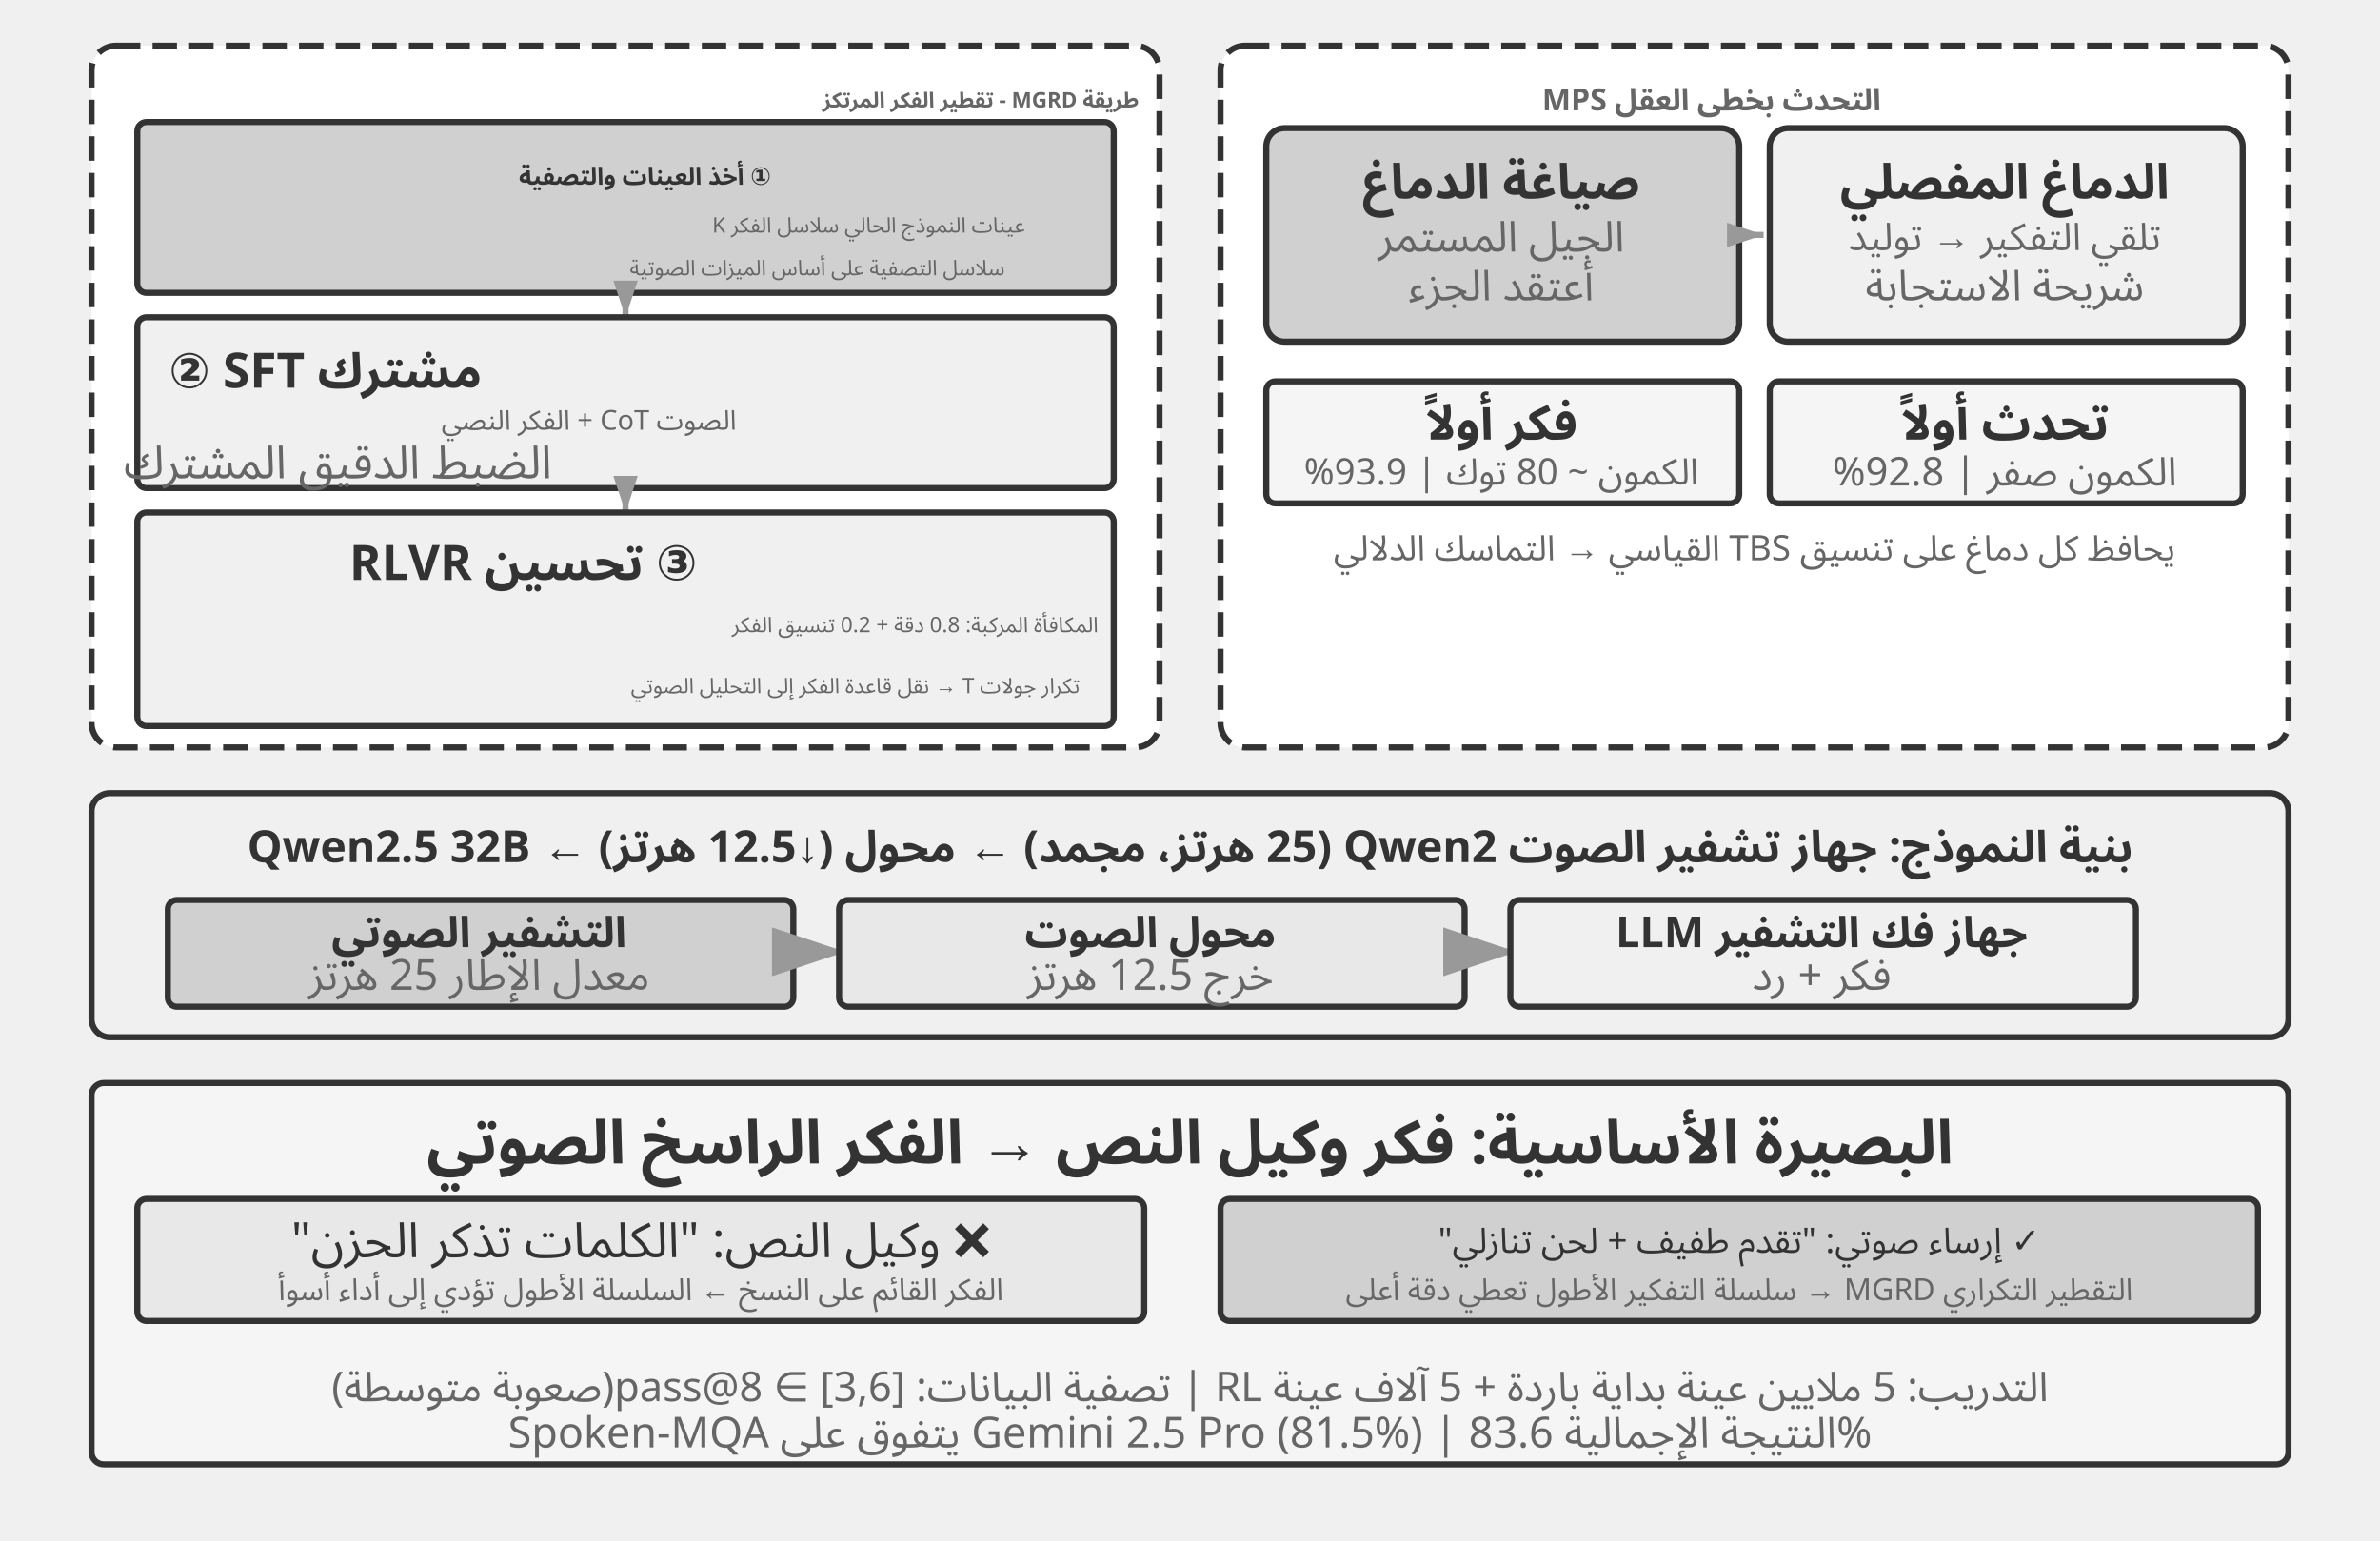
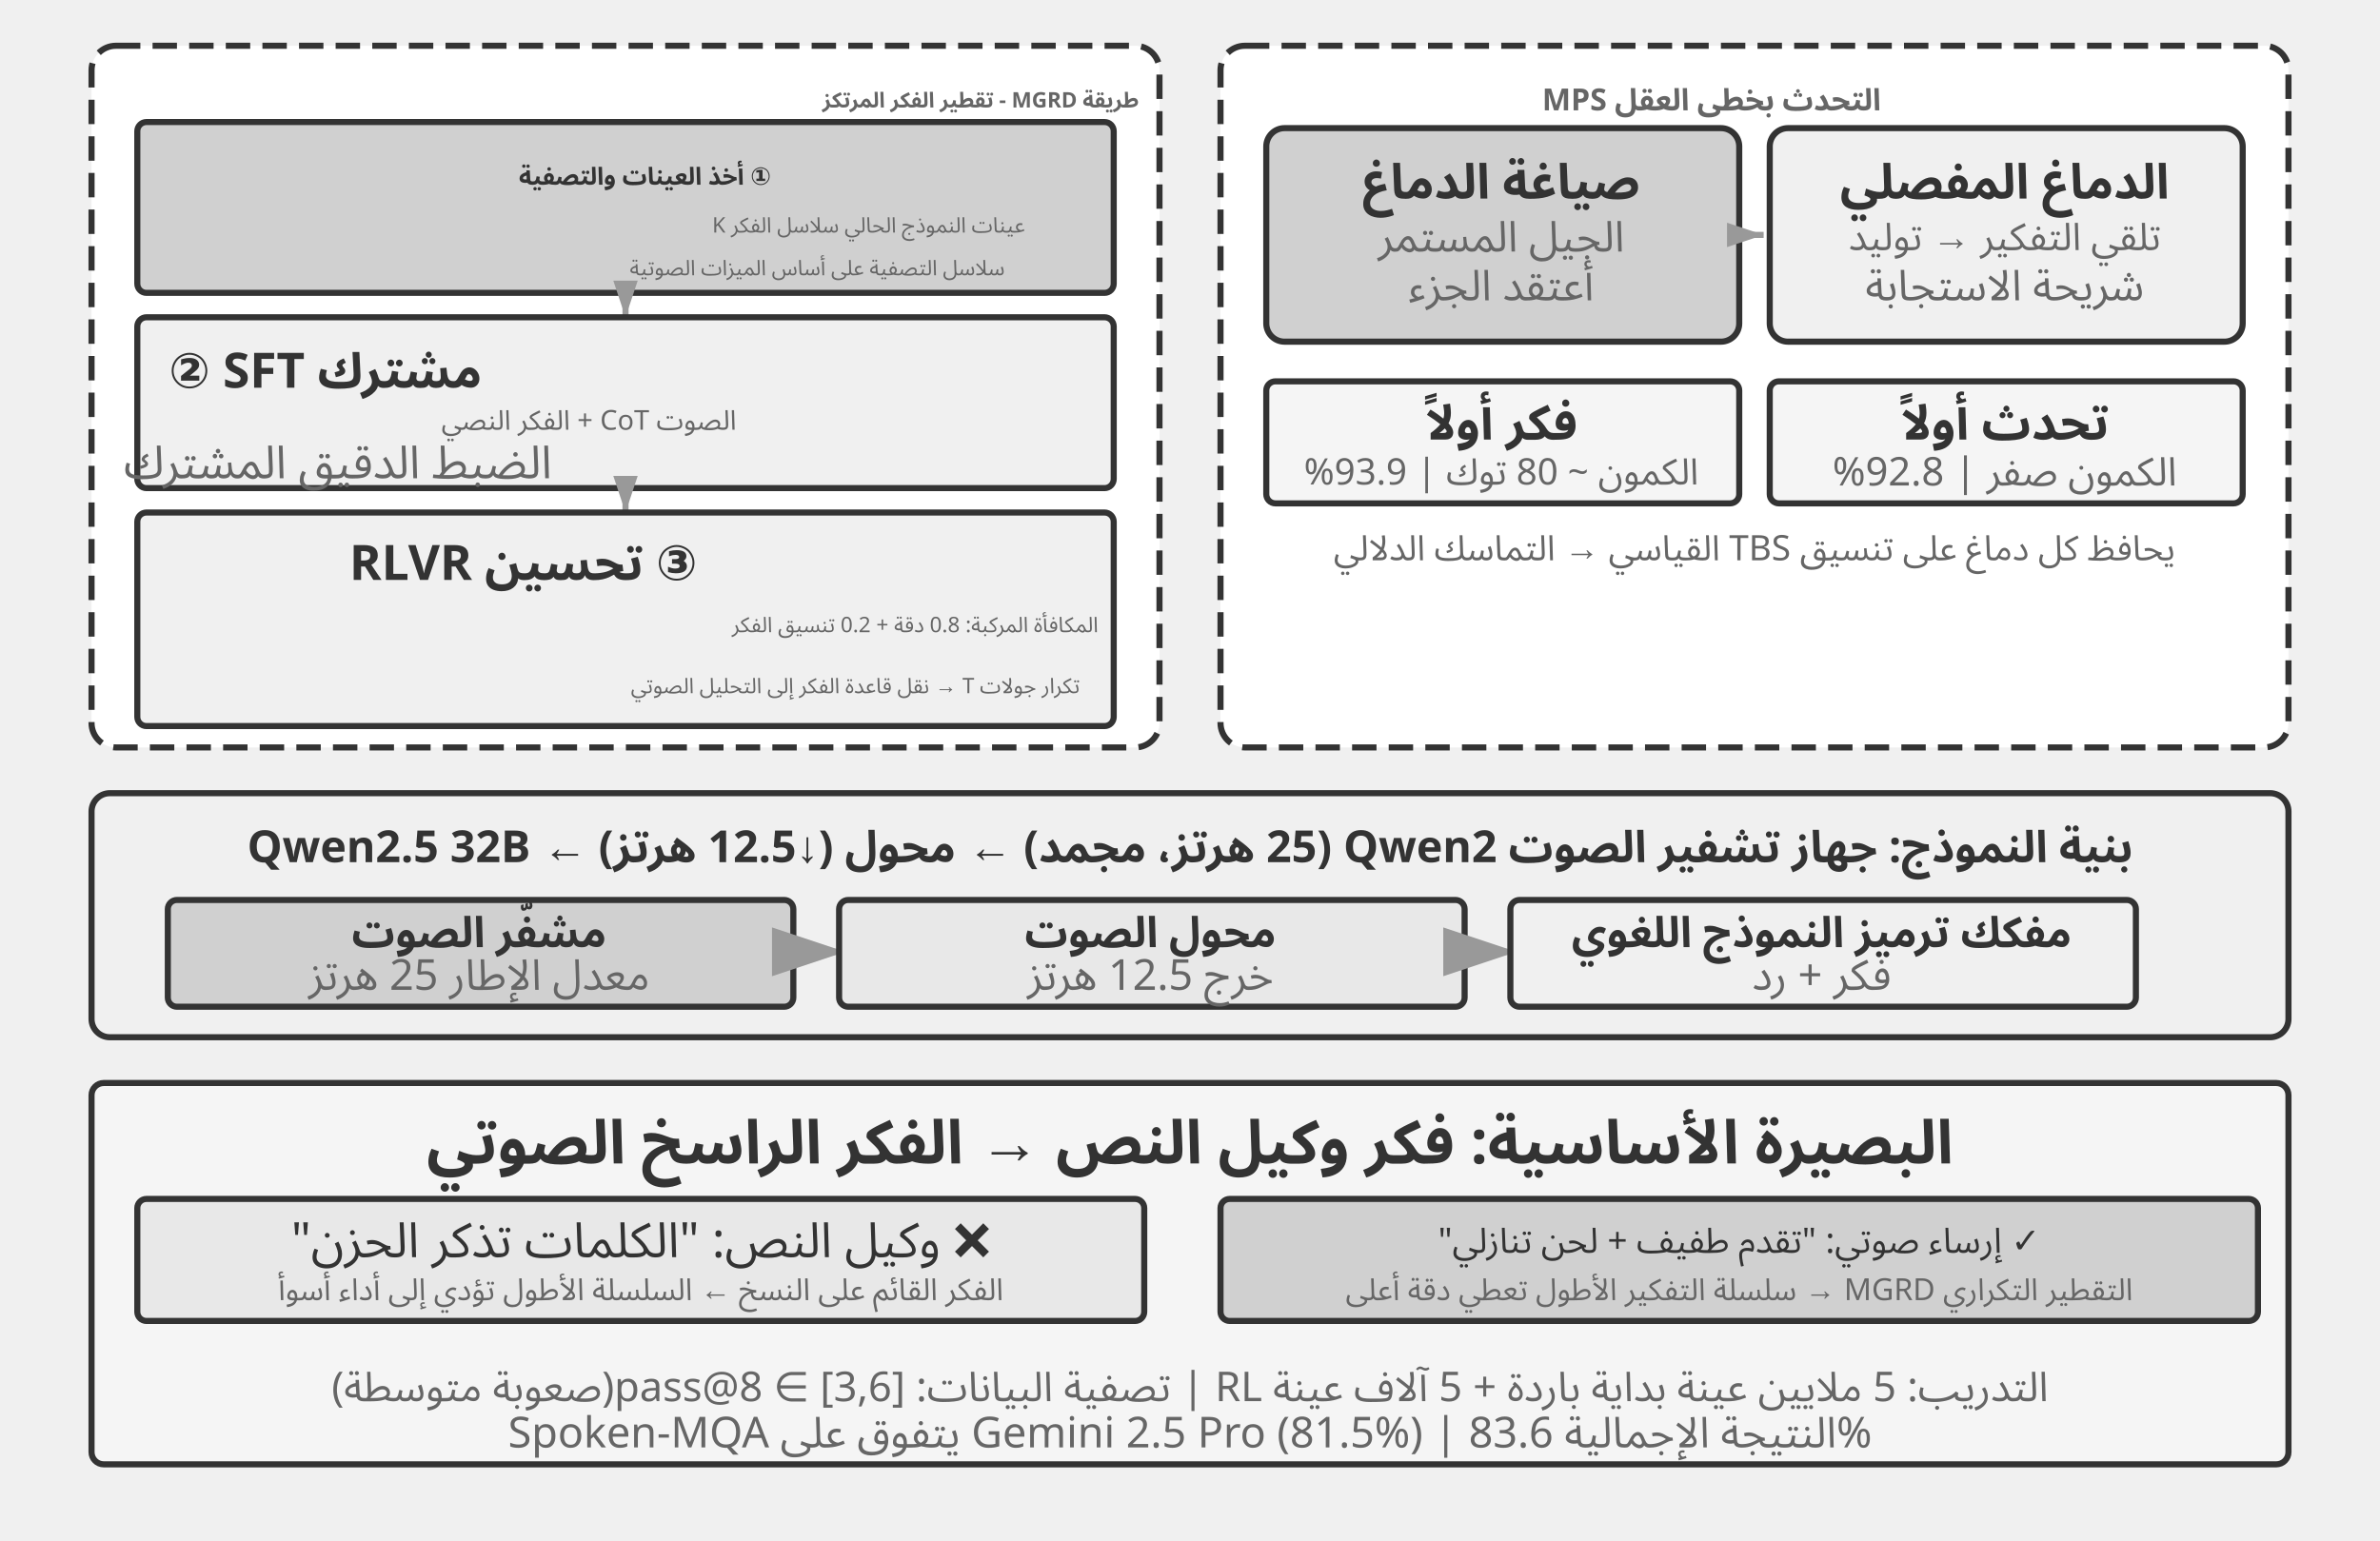
<svg xmlns="http://www.w3.org/2000/svg" viewBox="0 40 780 505" width="780" height="505" style="background:#ffffff">
  <defs>
    <marker id="ah" markerWidth="12" markerHeight="8" refX="12" refY="4" orient="auto">
      <polygon points="0 0, 12 4, 0 8" fill="#333333" />
    </marker>
    <marker id="ah-light" markerWidth="12" markerHeight="8" refX="12" refY="4" orient="auto">
      <polygon points="0 0, 12 4, 0 8" fill="#999999" />
    </marker>
    <marker id="ah-sm" markerWidth="6" markerHeight="4" refX="6" refY="2" orient="auto">
      <polygon points="0 0, 6 2, 0 4" fill="#999999" />
    </marker>
  </defs>
  <rect x="30" y="55" width="350" height="230" rx="8" fill="#ffffff" stroke="#333333" stroke-width="2" stroke-dasharray="8,4" />
  <text x="373.239" y="73" font-family="Arial, 'Helvetica Neue', Helvetica, 'PingFang SC', 'Microsoft YaHei', sans-serif" font-size="7" fill="#666666" text-anchor="start" dominant-baseline="central" font-weight="bold" direction="rtl" unicode-bidi="plaintext" style="font-family:'Noto Sans Arabic','Noto Sans',Arial,sans-serif">طريقة MGRD - تقطير الفكر المرتكز</text>
  <rect x="45" y="80" width="320" height="56" rx="3" fill="#d0d0d0" stroke="#333333" stroke-width="2" />
  <text x="252.699" y="98" font-family="Arial, 'Helvetica Neue', Helvetica, 'PingFang SC', 'Microsoft YaHei', sans-serif" font-size="8" fill="#333333" text-anchor="start" dominant-baseline="central" font-weight="bold" direction="rtl" unicode-bidi="plaintext" style="font-family:'Noto Sans Arabic','Noto Sans',Arial,sans-serif">① أخذ العينات والتصفية</text>
  <text x="335.945" y="114" font-family="Arial, 'Helvetica Neue', Helvetica, 'PingFang SC', 'Microsoft YaHei', sans-serif" font-size="7" fill="#666666" text-anchor="start" dominant-baseline="central" font-weight="normal" direction="rtl" unicode-bidi="plaintext" style="font-family:'Noto Sans Arabic','Noto Sans',Arial,sans-serif">عينات النموذج الحالي سلاسل الفكر K</text>
  <text x="329.285" y="128" font-family="Arial, 'Helvetica Neue', Helvetica, 'PingFang SC', 'Microsoft YaHei', sans-serif" font-size="7" fill="#666666" text-anchor="start" dominant-baseline="central" font-weight="normal" direction="rtl" unicode-bidi="plaintext" style="font-family:'Noto Sans Arabic','Noto Sans',Arial,sans-serif">سلاسل التصفية على أساس الميزات الصوتية</text>
  <line x1="205" y1="136" x2="205" y2="144" stroke="#999999" stroke-width="2" marker-end="url(#ah-sm)" />
  <rect x="45" y="144" width="320" height="56" rx="3" fill="#f0f0f0" stroke="#333333" stroke-width="2" />
  <text x="157.913" y="162" font-family="Arial, 'Helvetica Neue', Helvetica, 'PingFang SC', 'Microsoft YaHei', sans-serif" font-size="16" fill="#333333" text-anchor="start" dominant-baseline="central" font-weight="bold" direction="rtl" unicode-bidi="plaintext" style="font-family:'Noto Sans Arabic','Noto Sans',Arial,sans-serif">② SFT مشترك</text>
  <text x="241.34" y="178" font-family="Arial, 'Helvetica Neue', Helvetica, 'PingFang SC', 'Microsoft YaHei', sans-serif" font-size="9" fill="#666666" text-anchor="start" dominant-baseline="central" font-weight="normal" direction="rtl" unicode-bidi="plaintext" style="font-family:'Noto Sans Arabic','Noto Sans',Arial,sans-serif">الصوت CoT + الفكر النصي</text>
  <text x="180.875" y="192" font-family="Arial, 'Helvetica Neue', Helvetica, 'PingFang SC', 'Microsoft YaHei', sans-serif" font-size="15" fill="#666666" text-anchor="start" dominant-baseline="central" font-weight="normal" direction="rtl" unicode-bidi="plaintext" style="font-family:'Noto Sans Arabic','Noto Sans',Arial,sans-serif">الضبط الدقيق المشترك</text>
  <line x1="205" y1="200" x2="205" y2="208" stroke="#999999" stroke-width="2" marker-end="url(#ah-sm)" />
  <rect x="45" y="208" width="320" height="70" rx="3" fill="#f0f0f0" stroke="#333333" stroke-width="2" />
  <text x="228.522" y="225" font-family="Arial, 'Helvetica Neue', Helvetica, 'PingFang SC', 'Microsoft YaHei', sans-serif" font-size="16" fill="#333333" text-anchor="start" dominant-baseline="central" font-weight="bold" direction="rtl" unicode-bidi="plaintext" style="font-family:'Noto Sans Arabic','Noto Sans',Arial,sans-serif">③ تحسين RLVR</text>
  <text x="359.925" y="245" font-family="Arial, 'Helvetica Neue', Helvetica, 'PingFang SC', 'Microsoft YaHei', sans-serif" font-size="7" fill="#666666" text-anchor="start" dominant-baseline="central" font-weight="normal" direction="rtl" unicode-bidi="plaintext" style="font-family:'Noto Sans Arabic','Noto Sans',Arial,sans-serif">المكافأة المركبة: 0.8 دقة + 0.2 تنسيق الفكر</text>
  <text x="353.887" y="265" font-family="Arial, 'Helvetica Neue', Helvetica, 'PingFang SC', 'Microsoft YaHei', sans-serif" font-size="7" fill="#666666" text-anchor="start" dominant-baseline="central" font-weight="normal" direction="rtl" unicode-bidi="plaintext" style="font-family:'Noto Sans Arabic','Noto Sans',Arial,sans-serif">تكرار جولات T → نقل قاعدة الفكر إلى التحليل الصوتي</text>
  <rect x="400" y="55" width="350" height="230" rx="8" fill="#ffffff" stroke="#333333" stroke-width="2" stroke-dasharray="8,4" />
  <text x="616.435" y="73" font-family="Arial, 'Helvetica Neue', Helvetica, 'PingFang SC', 'Microsoft YaHei', sans-serif" font-size="10" fill="#666666" text-anchor="start" dominant-baseline="central" font-weight="bold" direction="rtl" unicode-bidi="plaintext" style="font-family:'Noto Sans Arabic','Noto Sans',Arial,sans-serif">MPS التحدث بخطى العقل</text>
  <rect x="415" y="82" width="155" height="70" rx="6" fill="#d0d0d0" stroke="#333333" stroke-width="2" />
  <text x="492" y="100" font-family="Arial, 'Helvetica Neue', Helvetica, 'PingFang SC', 'Microsoft YaHei', sans-serif" font-size="16" fill="#333333" text-anchor="middle" dominant-baseline="central" font-weight="bold" direction="rtl" unicode-bidi="plaintext" style="font-family:'Noto Sans Arabic','Noto Sans',Arial,sans-serif">صياغة الدماغ</text>
  <text x="492" y="118" font-family="Arial, 'Helvetica Neue', Helvetica, 'PingFang SC', 'Microsoft YaHei', sans-serif" font-size="14" fill="#666666" text-anchor="middle" dominant-baseline="central" font-weight="normal" direction="rtl" unicode-bidi="plaintext" style="font-family:'Noto Sans Arabic','Noto Sans',Arial,sans-serif">الجيل المستمر</text>
  <text x="492" y="134" font-family="Arial, 'Helvetica Neue', Helvetica, 'PingFang SC', 'Microsoft YaHei', sans-serif" font-size="14" fill="#666666" text-anchor="middle" dominant-baseline="central" font-weight="normal" direction="rtl" unicode-bidi="plaintext" style="font-family:'Noto Sans Arabic','Noto Sans',Arial,sans-serif">أعتقد الجزء</text>
  <rect x="580" y="82" width="155" height="70" rx="6" fill="#f0f0f0" stroke="#333333" stroke-width="2" />
  <text x="657" y="100" font-family="Arial, 'Helvetica Neue', Helvetica, 'PingFang SC', 'Microsoft YaHei', sans-serif" font-size="16" fill="#333333" text-anchor="middle" dominant-baseline="central" font-weight="bold" direction="rtl" unicode-bidi="plaintext" style="font-family:'Noto Sans Arabic','Noto Sans',Arial,sans-serif">الدماغ المفصلي</text>
  <text x="657" y="118" font-family="Arial, 'Helvetica Neue', Helvetica, 'PingFang SC', 'Microsoft YaHei', sans-serif" font-size="12.5" fill="#666666" text-anchor="middle" dominant-baseline="central" font-weight="normal" direction="rtl" unicode-bidi="plaintext" style="font-family:'Noto Sans Arabic','Noto Sans',Arial,sans-serif">تلقي التفكير → توليد</text>
  <text x="657" y="134" font-family="Arial, 'Helvetica Neue', Helvetica, 'PingFang SC', 'Microsoft YaHei', sans-serif" font-size="14" fill="#666666" text-anchor="middle" dominant-baseline="central" font-weight="normal" direction="rtl" unicode-bidi="plaintext" style="font-family:'Noto Sans Arabic','Noto Sans',Arial,sans-serif">شريحة الاستجابة</text>
  <line x1="570" y1="117" x2="578" y2="117" stroke="#999999" stroke-width="2" marker-end="url(#ah-sm)" />
  <rect x="415" y="165" width="155" height="40" rx="3" fill="#f5f5f5" stroke="#333333" stroke-width="2" />
  <text x="492" y="179" font-family="Arial, 'Helvetica Neue', Helvetica, 'PingFang SC', 'Microsoft YaHei', sans-serif" font-size="16" fill="#333333" text-anchor="middle" dominant-baseline="central" font-weight="bold" direction="rtl" unicode-bidi="plaintext" style="font-family:'Noto Sans Arabic','Noto Sans',Arial,sans-serif">فكر أولاً</text>
  <text x="492" y="195" font-family="Arial, 'Helvetica Neue', Helvetica, 'PingFang SC', 'Microsoft YaHei', sans-serif" font-size="12" fill="#666666" text-anchor="middle" dominant-baseline="central" font-weight="normal" direction="rtl" unicode-bidi="plaintext" style="font-family:'Noto Sans Arabic','Noto Sans',Arial,sans-serif">الكمون ~ 80 توك | 93.9%</text>
  <rect x="580" y="165" width="155" height="40" rx="3" fill="#f5f5f5" stroke="#333333" stroke-width="2" />
  <text x="657" y="179" font-family="Arial, 'Helvetica Neue', Helvetica, 'PingFang SC', 'Microsoft YaHei', sans-serif" font-size="16" fill="#333333" text-anchor="middle" dominant-baseline="central" font-weight="bold" direction="rtl" unicode-bidi="plaintext" style="font-family:'Noto Sans Arabic','Noto Sans',Arial,sans-serif">تحدث أولاً</text>
  <text x="657" y="195" font-family="Arial, 'Helvetica Neue', Helvetica, 'PingFang SC', 'Microsoft YaHei', sans-serif" font-size="13" fill="#666666" text-anchor="middle" dominant-baseline="central" font-weight="normal" direction="rtl" unicode-bidi="plaintext" style="font-family:'Noto Sans Arabic','Noto Sans',Arial,sans-serif">الكمون صفر | 92.8%</text>
  <text x="575" y="220" font-family="Arial, 'Helvetica Neue', Helvetica, 'PingFang SC', 'Microsoft YaHei', sans-serif" font-size="11.5" fill="#666666" text-anchor="middle" dominant-baseline="central" font-weight="normal" direction="rtl" unicode-bidi="plaintext" style="font-family:'Noto Sans Arabic','Noto Sans',Arial,sans-serif">يحافظ كل دماغ على تنسيق TBS القياسي → التماسك الدلالي</text>
  <rect x="30" y="300" width="720" height="80" rx="6" fill="#f0f0f0" stroke="#333333" stroke-width="2" />
  <text x="390" y="318" font-family="Arial, 'Helvetica Neue', Helvetica, 'PingFang SC', 'Microsoft YaHei', sans-serif" font-size="14.5" fill="#333333" text-anchor="middle" dominant-baseline="central" font-weight="bold" direction="rtl" unicode-bidi="plaintext" style="font-family:'Noto Sans Arabic','Noto Sans',Arial,sans-serif">بنية النموذج: جهاز تشفير الصوت Qwen2 (25 هرتز، مجمد) ← محول (↓12.5 هرتز) ← Qwen2.5 32B</text>
  <rect x="55" y="335" width="205" height="35" rx="3" fill="#d0d0d0" stroke="#333333" stroke-width="2" />
-   <text x="157" y="346" font-family="Arial, 'Helvetica Neue', Helvetica, 'PingFang SC', 'Microsoft YaHei', sans-serif" font-size="14" fill="#333333" text-anchor="middle" dominant-baseline="central" font-weight="bold" direction="rtl" unicode-bidi="plaintext" style="font-family:'Noto Sans Arabic','Noto Sans',Arial,sans-serif">التشفير الصوتي</text>
+   <text x="157" y="346" font-family="Arial, 'Helvetica Neue', Helvetica, 'PingFang SC', 'Microsoft YaHei', sans-serif" font-size="14" fill="#333333" text-anchor="middle" dominant-baseline="central" font-weight="bold" direction="rtl" unicode-bidi="plaintext" style="font-family:'Noto Sans Arabic','Noto Sans',Arial,sans-serif">مشفّر الصوت</text>
  <text x="157" y="360" font-family="Arial, 'Helvetica Neue', Helvetica, 'PingFang SC', 'Microsoft YaHei', sans-serif" font-size="14" fill="#666666" text-anchor="middle" dominant-baseline="central" font-weight="normal" direction="rtl" unicode-bidi="plaintext" style="font-family:'Noto Sans Arabic','Noto Sans',Arial,sans-serif">معدل الإطار 25 هرتز</text>
  <line x1="262" y1="352" x2="277" y2="352" stroke="#999999" stroke-width="2" marker-end="url(#ah-light)" />
  <rect x="275" y="335" width="205" height="35" rx="3" fill="#e8e8e8" stroke="#333333" stroke-width="2" />
  <text x="377" y="346" font-family="Arial, 'Helvetica Neue', Helvetica, 'PingFang SC', 'Microsoft YaHei', sans-serif" font-size="14" fill="#333333" text-anchor="middle" dominant-baseline="central" font-weight="bold" direction="rtl" unicode-bidi="plaintext" style="font-family:'Noto Sans Arabic','Noto Sans',Arial,sans-serif">محول الصوت</text>
  <text x="377" y="360" font-family="Arial, 'Helvetica Neue', Helvetica, 'PingFang SC', 'Microsoft YaHei', sans-serif" font-size="14" fill="#666666" text-anchor="middle" dominant-baseline="central" font-weight="normal" direction="rtl" unicode-bidi="plaintext" style="font-family:'Noto Sans Arabic','Noto Sans',Arial,sans-serif">خرج 12.5 هرتز</text>
  <line x1="482" y1="352" x2="497" y2="352" stroke="#999999" stroke-width="2" marker-end="url(#ah-light)" />
  <rect x="495" y="335" width="205" height="35" rx="3" fill="#f0f0f0" stroke="#333333" stroke-width="2" />
-   <text x="597" y="346" font-family="Arial, 'Helvetica Neue', Helvetica, 'PingFang SC', 'Microsoft YaHei', sans-serif" font-size="14" fill="#333333" text-anchor="middle" dominant-baseline="central" font-weight="bold" direction="rtl" unicode-bidi="plaintext" style="font-family:'Noto Sans Arabic','Noto Sans',Arial,sans-serif">جهاز فك التشفير LLM</text>
+   <text x="597" y="346" font-family="Arial, 'Helvetica Neue', Helvetica, 'PingFang SC', 'Microsoft YaHei', sans-serif" font-size="14" fill="#333333" text-anchor="middle" dominant-baseline="central" font-weight="bold" direction="rtl" unicode-bidi="plaintext" style="font-family:'Noto Sans Arabic','Noto Sans',Arial,sans-serif">مفكك ترميز النموذج اللغوي</text>
  <text x="597" y="360" font-family="Arial, 'Helvetica Neue', Helvetica, 'PingFang SC', 'Microsoft YaHei', sans-serif" font-size="14" fill="#666666" text-anchor="middle" dominant-baseline="central" font-weight="normal" direction="rtl" unicode-bidi="plaintext" style="font-family:'Noto Sans Arabic','Noto Sans',Arial,sans-serif">فكر + رد</text>
  <rect x="30" y="395" width="720" height="125" rx="4" fill="#f5f5f5" stroke="#333333" stroke-width="2" />
  <text x="390" y="415" font-family="Arial, 'Helvetica Neue', Helvetica, 'PingFang SC', 'Microsoft YaHei', sans-serif" font-size="20" fill="#333333" text-anchor="middle" dominant-baseline="central" font-weight="bold" direction="rtl" unicode-bidi="plaintext" style="font-family:'Noto Sans Arabic','Noto Sans',Arial,sans-serif">البصيرة الأساسية: فكر وكيل النص → الفكر الراسخ الصوتي</text>
  <rect x="45" y="433" width="330" height="40" rx="3" fill="#e8e8e8" stroke="#333333" stroke-width="2" />
  <text x="210" y="447" font-family="Arial, 'Helvetica Neue', Helvetica, 'PingFang SC', 'Microsoft YaHei', sans-serif" font-size="16" fill="#333333" text-anchor="middle" dominant-baseline="central" font-weight="normal" direction="rtl" unicode-bidi="plaintext" style="font-family:'Noto Sans Arabic','Noto Sans',Arial,sans-serif">❌ وكيل النص: "الكلمات تذكر الحزن"</text>
  <text x="210" y="463" font-family="Arial, 'Helvetica Neue', Helvetica, 'PingFang SC', 'Microsoft YaHei', sans-serif" font-size="10" fill="#666666" text-anchor="middle" dominant-baseline="central" font-weight="normal" direction="rtl" unicode-bidi="plaintext" style="font-family:'Noto Sans Arabic','Noto Sans',Arial,sans-serif">الفكر القائم على النسخ ← السلسلة الأطول تؤدي إلى أداء أسوأ</text>
  <rect x="400" y="433" width="340" height="40" rx="3" fill="#d0d0d0" stroke="#333333" stroke-width="2" />
  <text x="570" y="447" font-family="Arial, 'Helvetica Neue', Helvetica, 'PingFang SC', 'Microsoft YaHei', sans-serif" font-size="11.5" fill="#333333" text-anchor="middle" dominant-baseline="central" font-weight="normal" direction="rtl" unicode-bidi="plaintext" style="font-family:'Noto Sans Arabic','Noto Sans',Arial,sans-serif">✓ إرساء صوتي: "تقدم طفيف + لحن تنازلي"</text>
  <text x="570" y="463" font-family="Arial, 'Helvetica Neue', Helvetica, 'PingFang SC', 'Microsoft YaHei', sans-serif" font-size="10" fill="#666666" text-anchor="middle" dominant-baseline="central" font-weight="normal" direction="rtl" unicode-bidi="plaintext" style="font-family:'Noto Sans Arabic','Noto Sans',Arial,sans-serif">التقطير التكراري MGRD → سلسلة التفكير الأطول تعطي دقة أعلى</text>
  <text x="390" y="495" font-family="Arial, 'Helvetica Neue', Helvetica, 'PingFang SC', 'Microsoft YaHei', sans-serif" font-size="13.5" fill="#666666" text-anchor="middle" dominant-baseline="central" font-weight="normal" direction="rtl" unicode-bidi="plaintext" style="font-family:'Noto Sans Arabic','Noto Sans',Arial,sans-serif">التدريب: 5 ملايين عينة بداية باردة + 5 آلاف عينة RL | تصفية البيانات: pass@8 ∈ [3,6](صعوبة متوسطة)</text>
  <text x="390" y="510" font-family="Arial, 'Helvetica Neue', Helvetica, 'PingFang SC', 'Microsoft YaHei', sans-serif" font-size="14" fill="#666666" text-anchor="middle" dominant-baseline="central" font-weight="normal" direction="rtl" unicode-bidi="plaintext" style="font-family:'Noto Sans Arabic','Noto Sans',Arial,sans-serif">Spoken-MQA يتفوق على Gemini 2.5 Pro (81.5%) | النتيجة الإجمالية 83.6%</text>
</svg>
